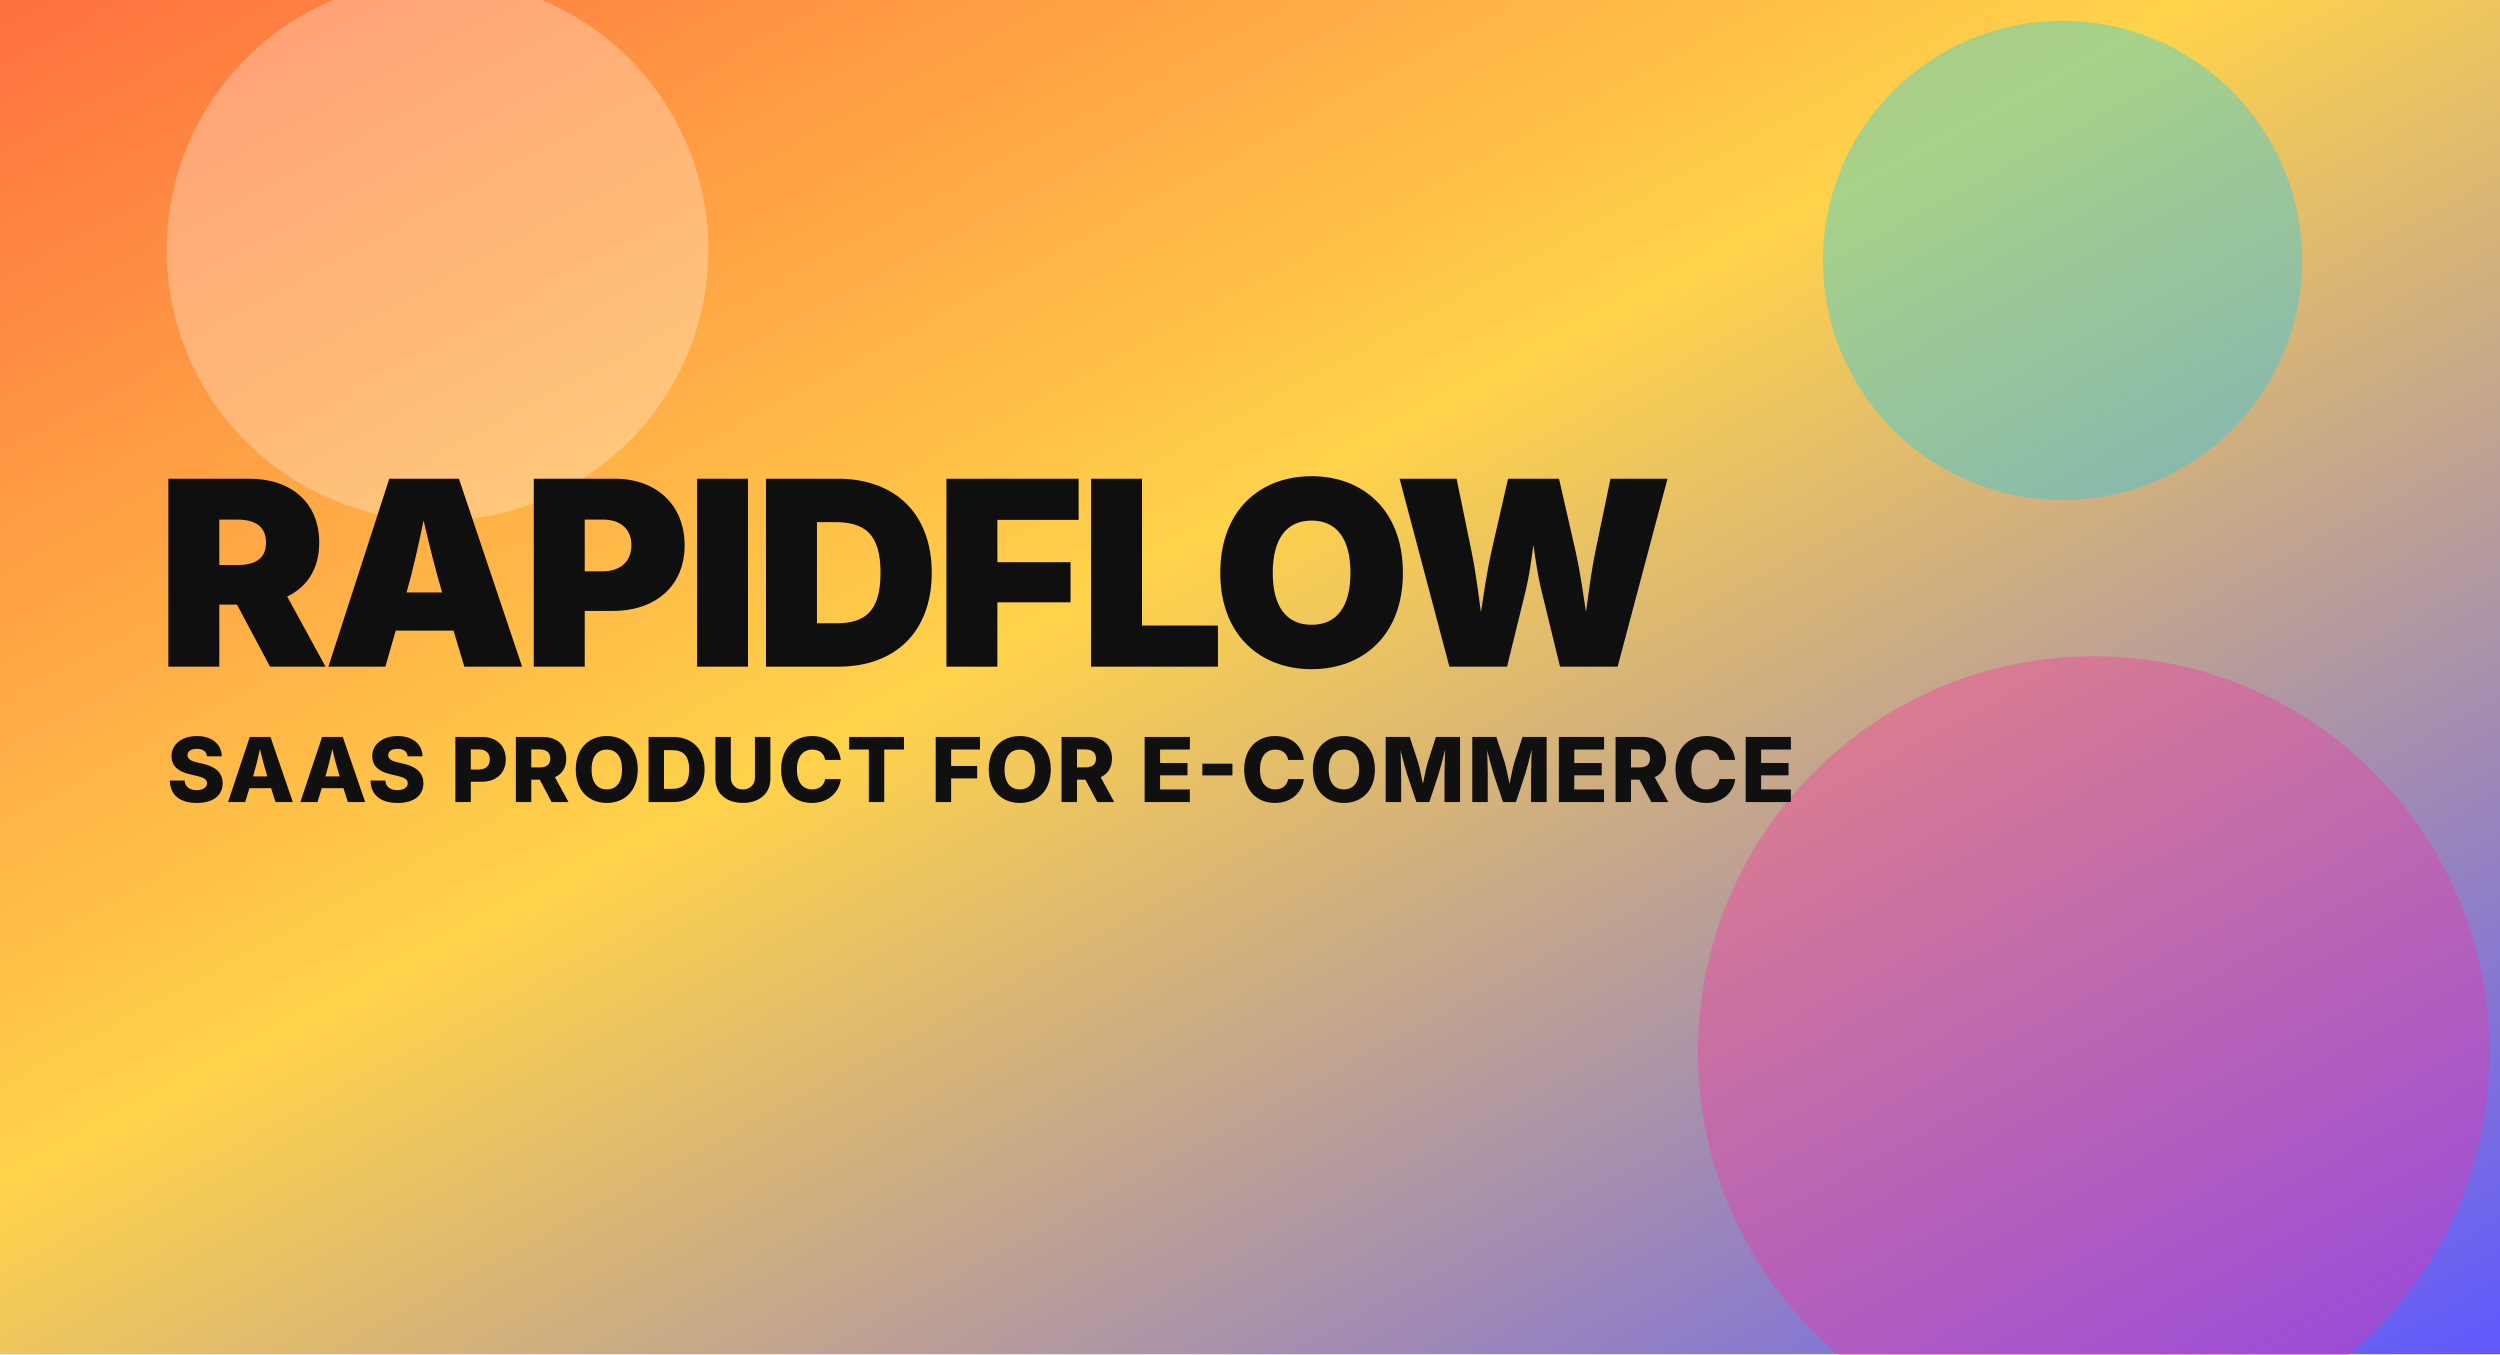
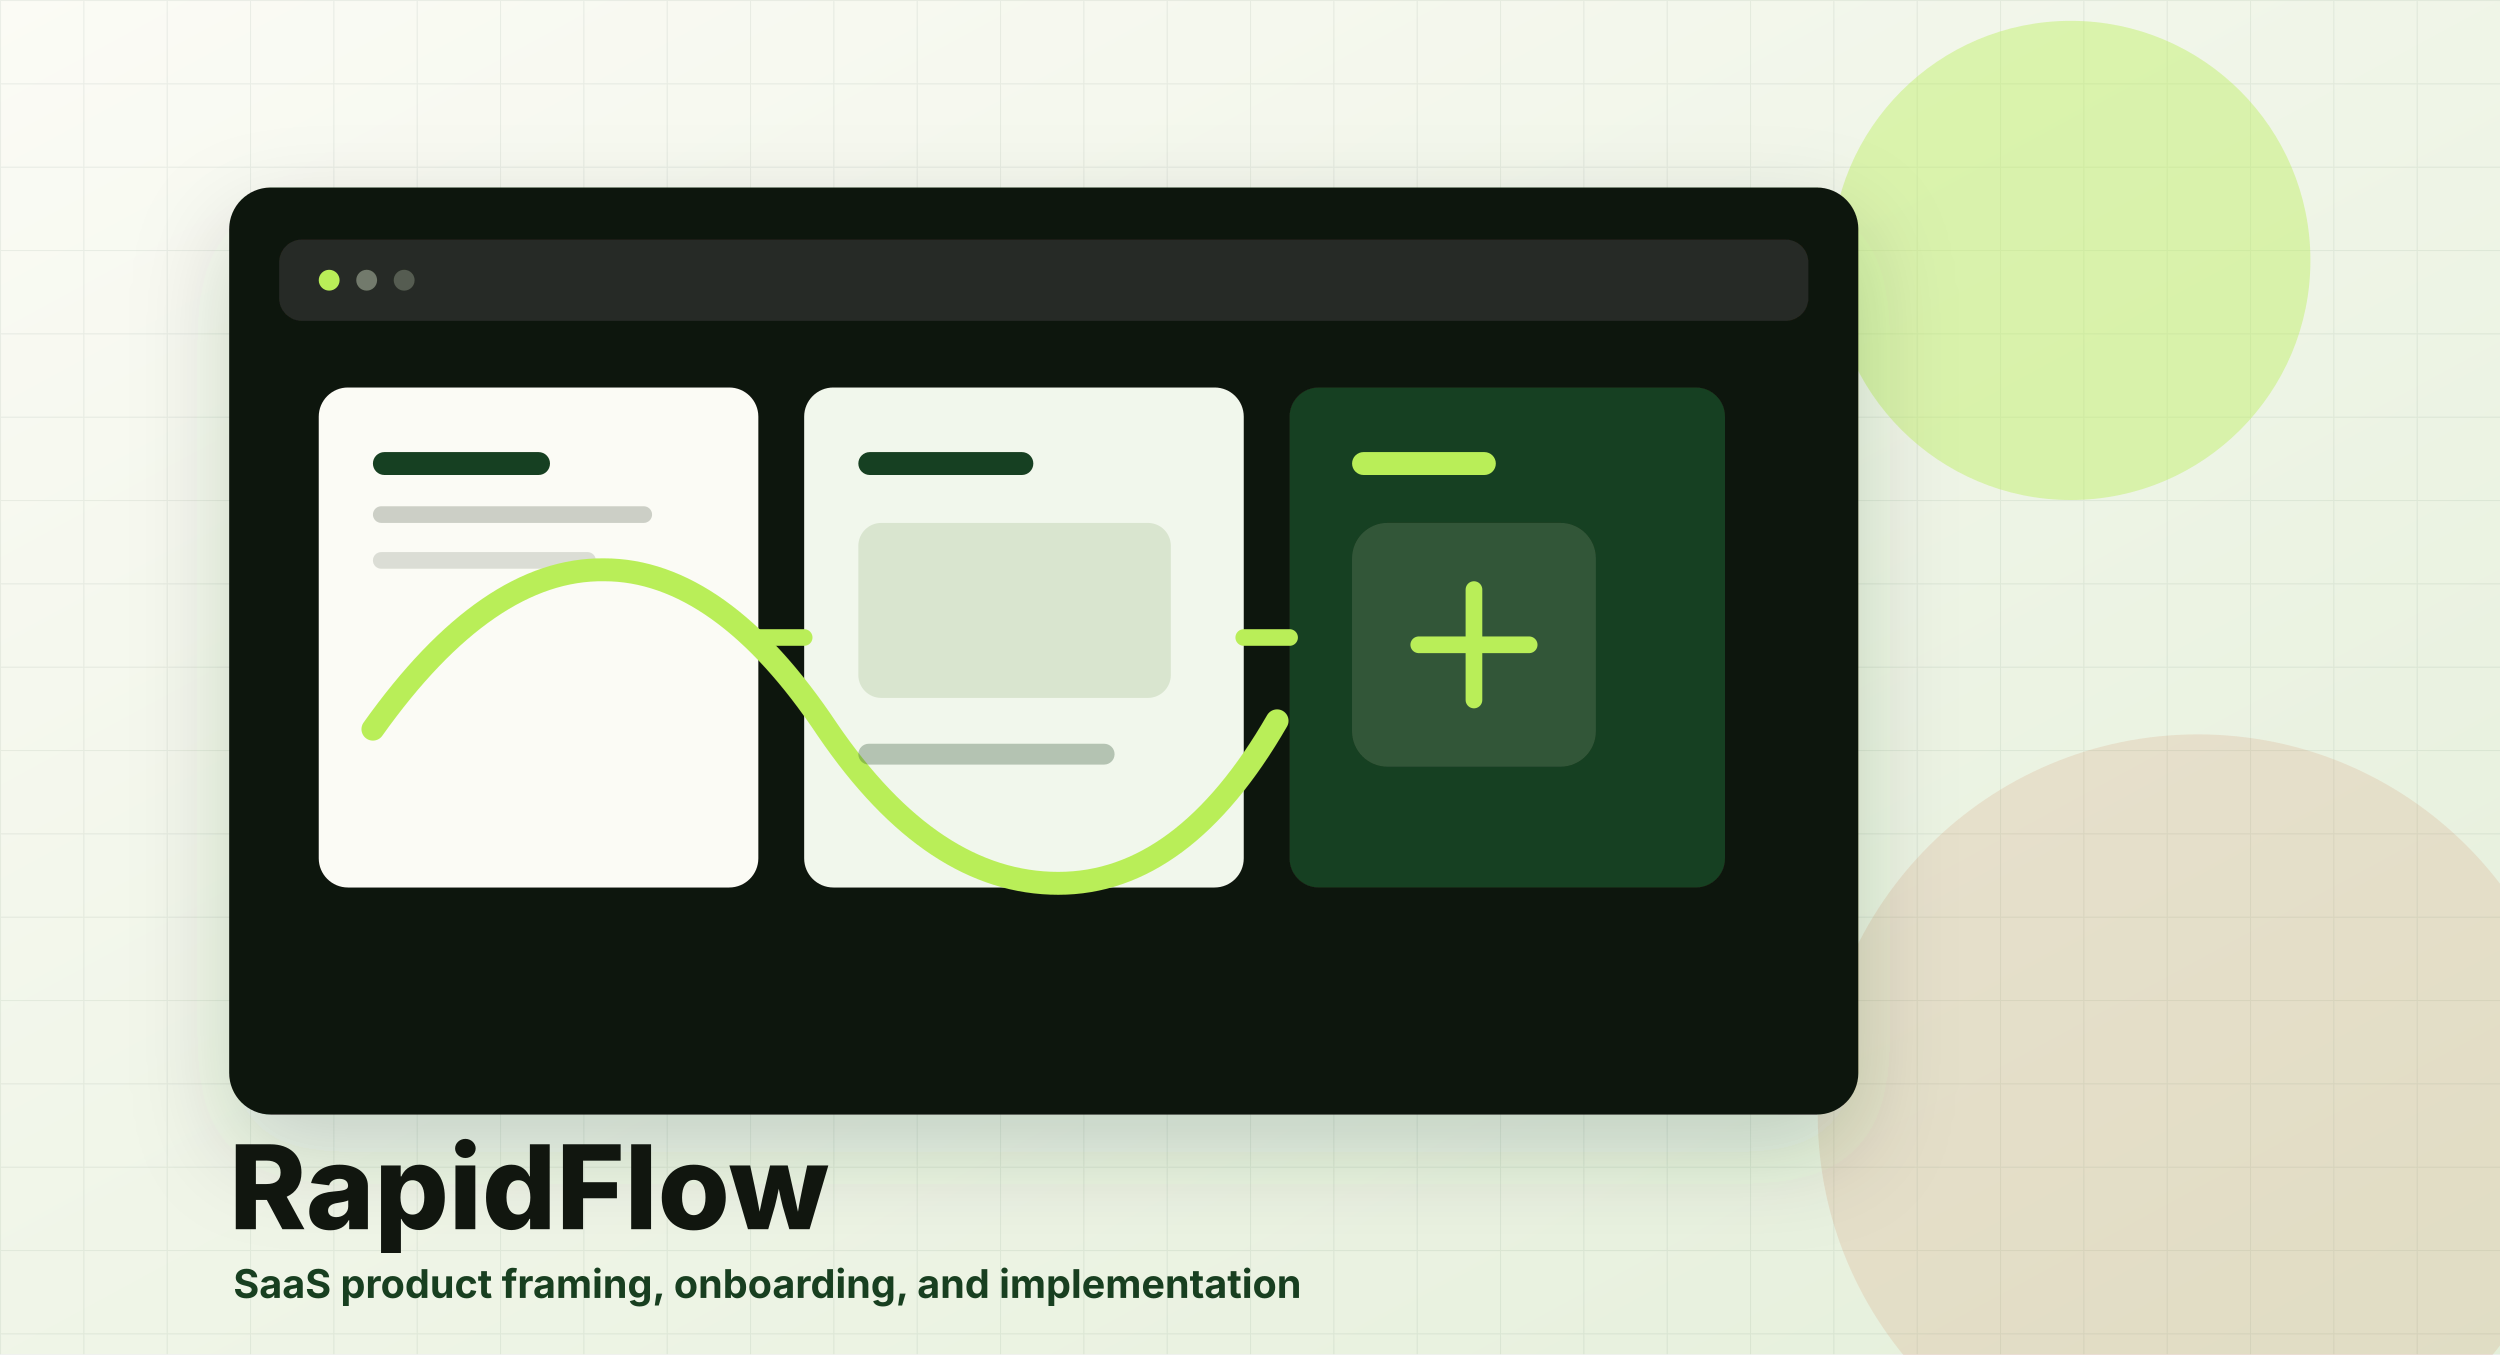
<svg xmlns="http://www.w3.org/2000/svg" width="2400" height="1300" viewBox="0 0 2400 1300" role="img" aria-labelledby="title desc">
  <defs>
    <linearGradient id="bg" x1="0" y1="0" x2="1" y2="1">
-       <stop offset="0%" stop-color="#ff6f3f" />
-       <stop offset="44%" stop-color="#ffd34a" />
-       <stop offset="100%" stop-color="#5e58ff" />
+       <stop offset="0%" stop-color="#fbfbf5" />
+       <stop offset="100%" stop-color="#e4efda" />
    </linearGradient>
+     <pattern id="grid" width="80" height="80" patternUnits="userSpaceOnUse">
+       <path d="M80 0H0v80" fill="none" stroke="#183f20" stroke-opacity="0.07" stroke-width="2" />
+     </pattern>
+     <filter id="shadow" x="-20%" y="-20%" width="140%" height="140%">
+       <feDropShadow dx="0" dy="36" stdDeviation="46" flood-color="#183f20" flood-opacity="0.18" />
+     </filter>
  </defs>
  <rect width="2400" height="1300" fill="url(#bg)" />
-   <circle cx="420" cy="240" r="260" fill="#ffffff" fill-opacity="0.28" />
-   <circle cx="2010" cy="1010" r="380" fill="#ff2aa0" fill-opacity="0.34" />
-   <circle cx="1980" cy="250" r="230" fill="#00d2ff" fill-opacity="0.34" />
-   <text x="150" y="640" font-family="Inter, Arial, sans-serif" font-size="248" font-weight="900" letter-spacing="-6" fill="#0f0f0f">RAPIDFLOW</text>
-   <text x="160" y="770" font-family="Inter, Arial, sans-serif" font-size="86" font-weight="800" letter-spacing="2" fill="#101010">SAAS PRODUCT FOR E-COMMERCE</text>
+   <rect width="2400" height="1300" fill="url(#grid)" />
+   <circle cx="1988" cy="250" r="230" fill="#b9ee59" fill-opacity="0.42" />
+   <circle cx="2110" cy="1070" r="365" fill="#c8794d" fill-opacity="0.16" />
+   <g filter="url(#shadow)">
+     <rect x="220" y="180" width="1564" height="890" rx="40" fill="#11160f" />
+     <rect x="268" y="230" width="1468" height="78" rx="22" fill="#f1f7ec" fill-opacity="0.1" />
+     <circle cx="316" cy="269" r="10" fill="#b9ee59" />
+     <circle cx="352" cy="269" r="10" fill="#d9e5cf" fill-opacity="0.42" />
+     <circle cx="388" cy="269" r="10" fill="#d9e5cf" fill-opacity="0.26" />
+     <rect x="306" y="372" width="422" height="480" rx="28" fill="#fbfbf5" />
+     <rect x="772" y="372" width="422" height="480" rx="28" fill="#f1f7ec" />
+     <rect x="1238" y="372" width="418" height="480" rx="28" fill="#183f20" />
+     <rect x="358" y="434" width="170" height="22" rx="11" fill="#183f20" />
+     <rect x="358" y="486" width="268" height="16" rx="8" fill="#5d6758" fill-opacity="0.3" />
+     <rect x="358" y="530" width="214" height="16" rx="8" fill="#5d6758" fill-opacity="0.2" />
+     <path d="M358 700c74-104 148-154 222-153 74 0 146 51 214 153 68 100 142 148 222 148 80 0 150-52 210-156" fill="none" stroke="#b9ee59" stroke-width="22" stroke-linecap="round" />
+     <rect x="824" y="434" width="168" height="22" rx="11" fill="#183f20" />
+     <rect x="824" y="502" width="300" height="168" rx="22" fill="#d9e5cf" />
+     <rect x="824" y="714" width="246" height="20" rx="10" fill="#183f20" fill-opacity="0.28" />
+     <rect x="1298" y="434" width="138" height="22" rx="11" fill="#b9ee59" />
+     <rect x="1298" y="502" width="234" height="234" rx="34" fill="#fbfbf5" fill-opacity="0.12" />
+     <path d="M1362 619h106m-53-53v106" stroke="#b9ee59" stroke-width="16" stroke-linecap="round" />
+     <path d="M728 612h44m422 0h44" stroke="#b9ee59" stroke-width="16" stroke-linecap="round" />
+   </g>
+   <text x="220" y="1180" font-family="Inter, Arial, sans-serif" font-size="112" font-weight="800" letter-spacing="0" fill="#11160f">RapidFlow</text>
+   <text x="224" y="1246" font-family="Inter, Arial, sans-serif" font-size="38" font-weight="700" letter-spacing="0" fill="#183f20">SaaS product framing, onboarding, and implementation</text>
</svg>
